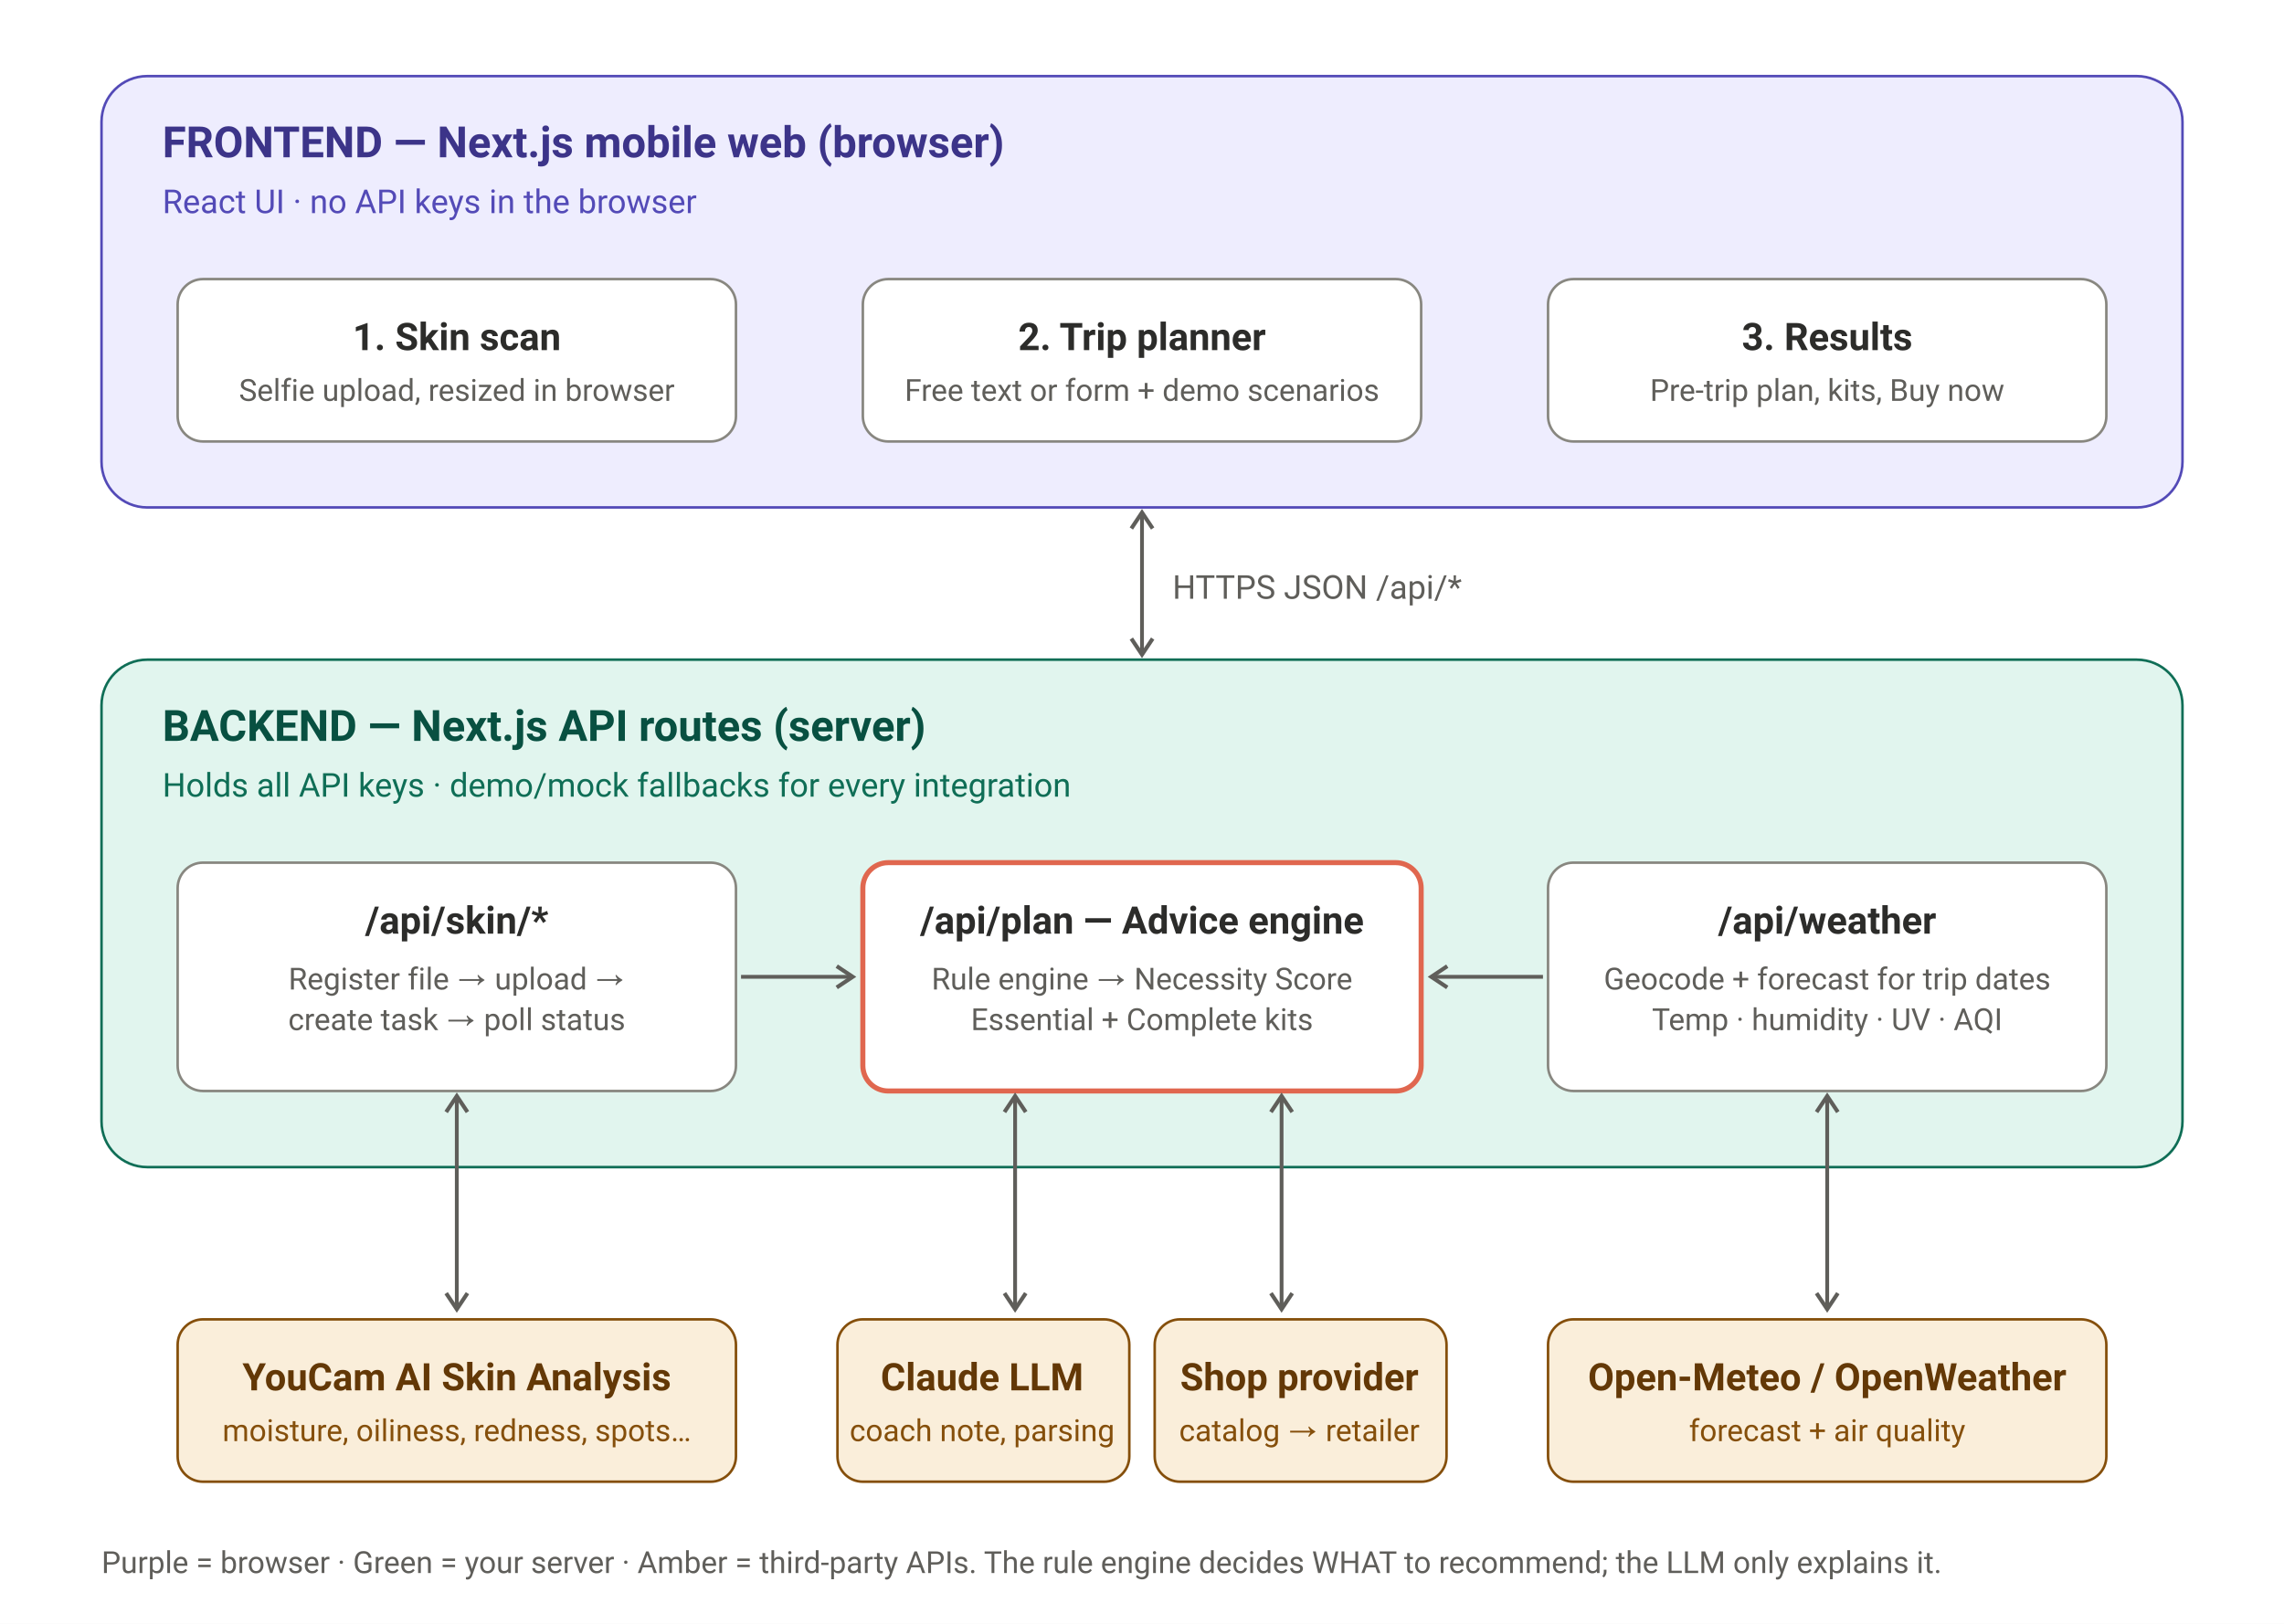
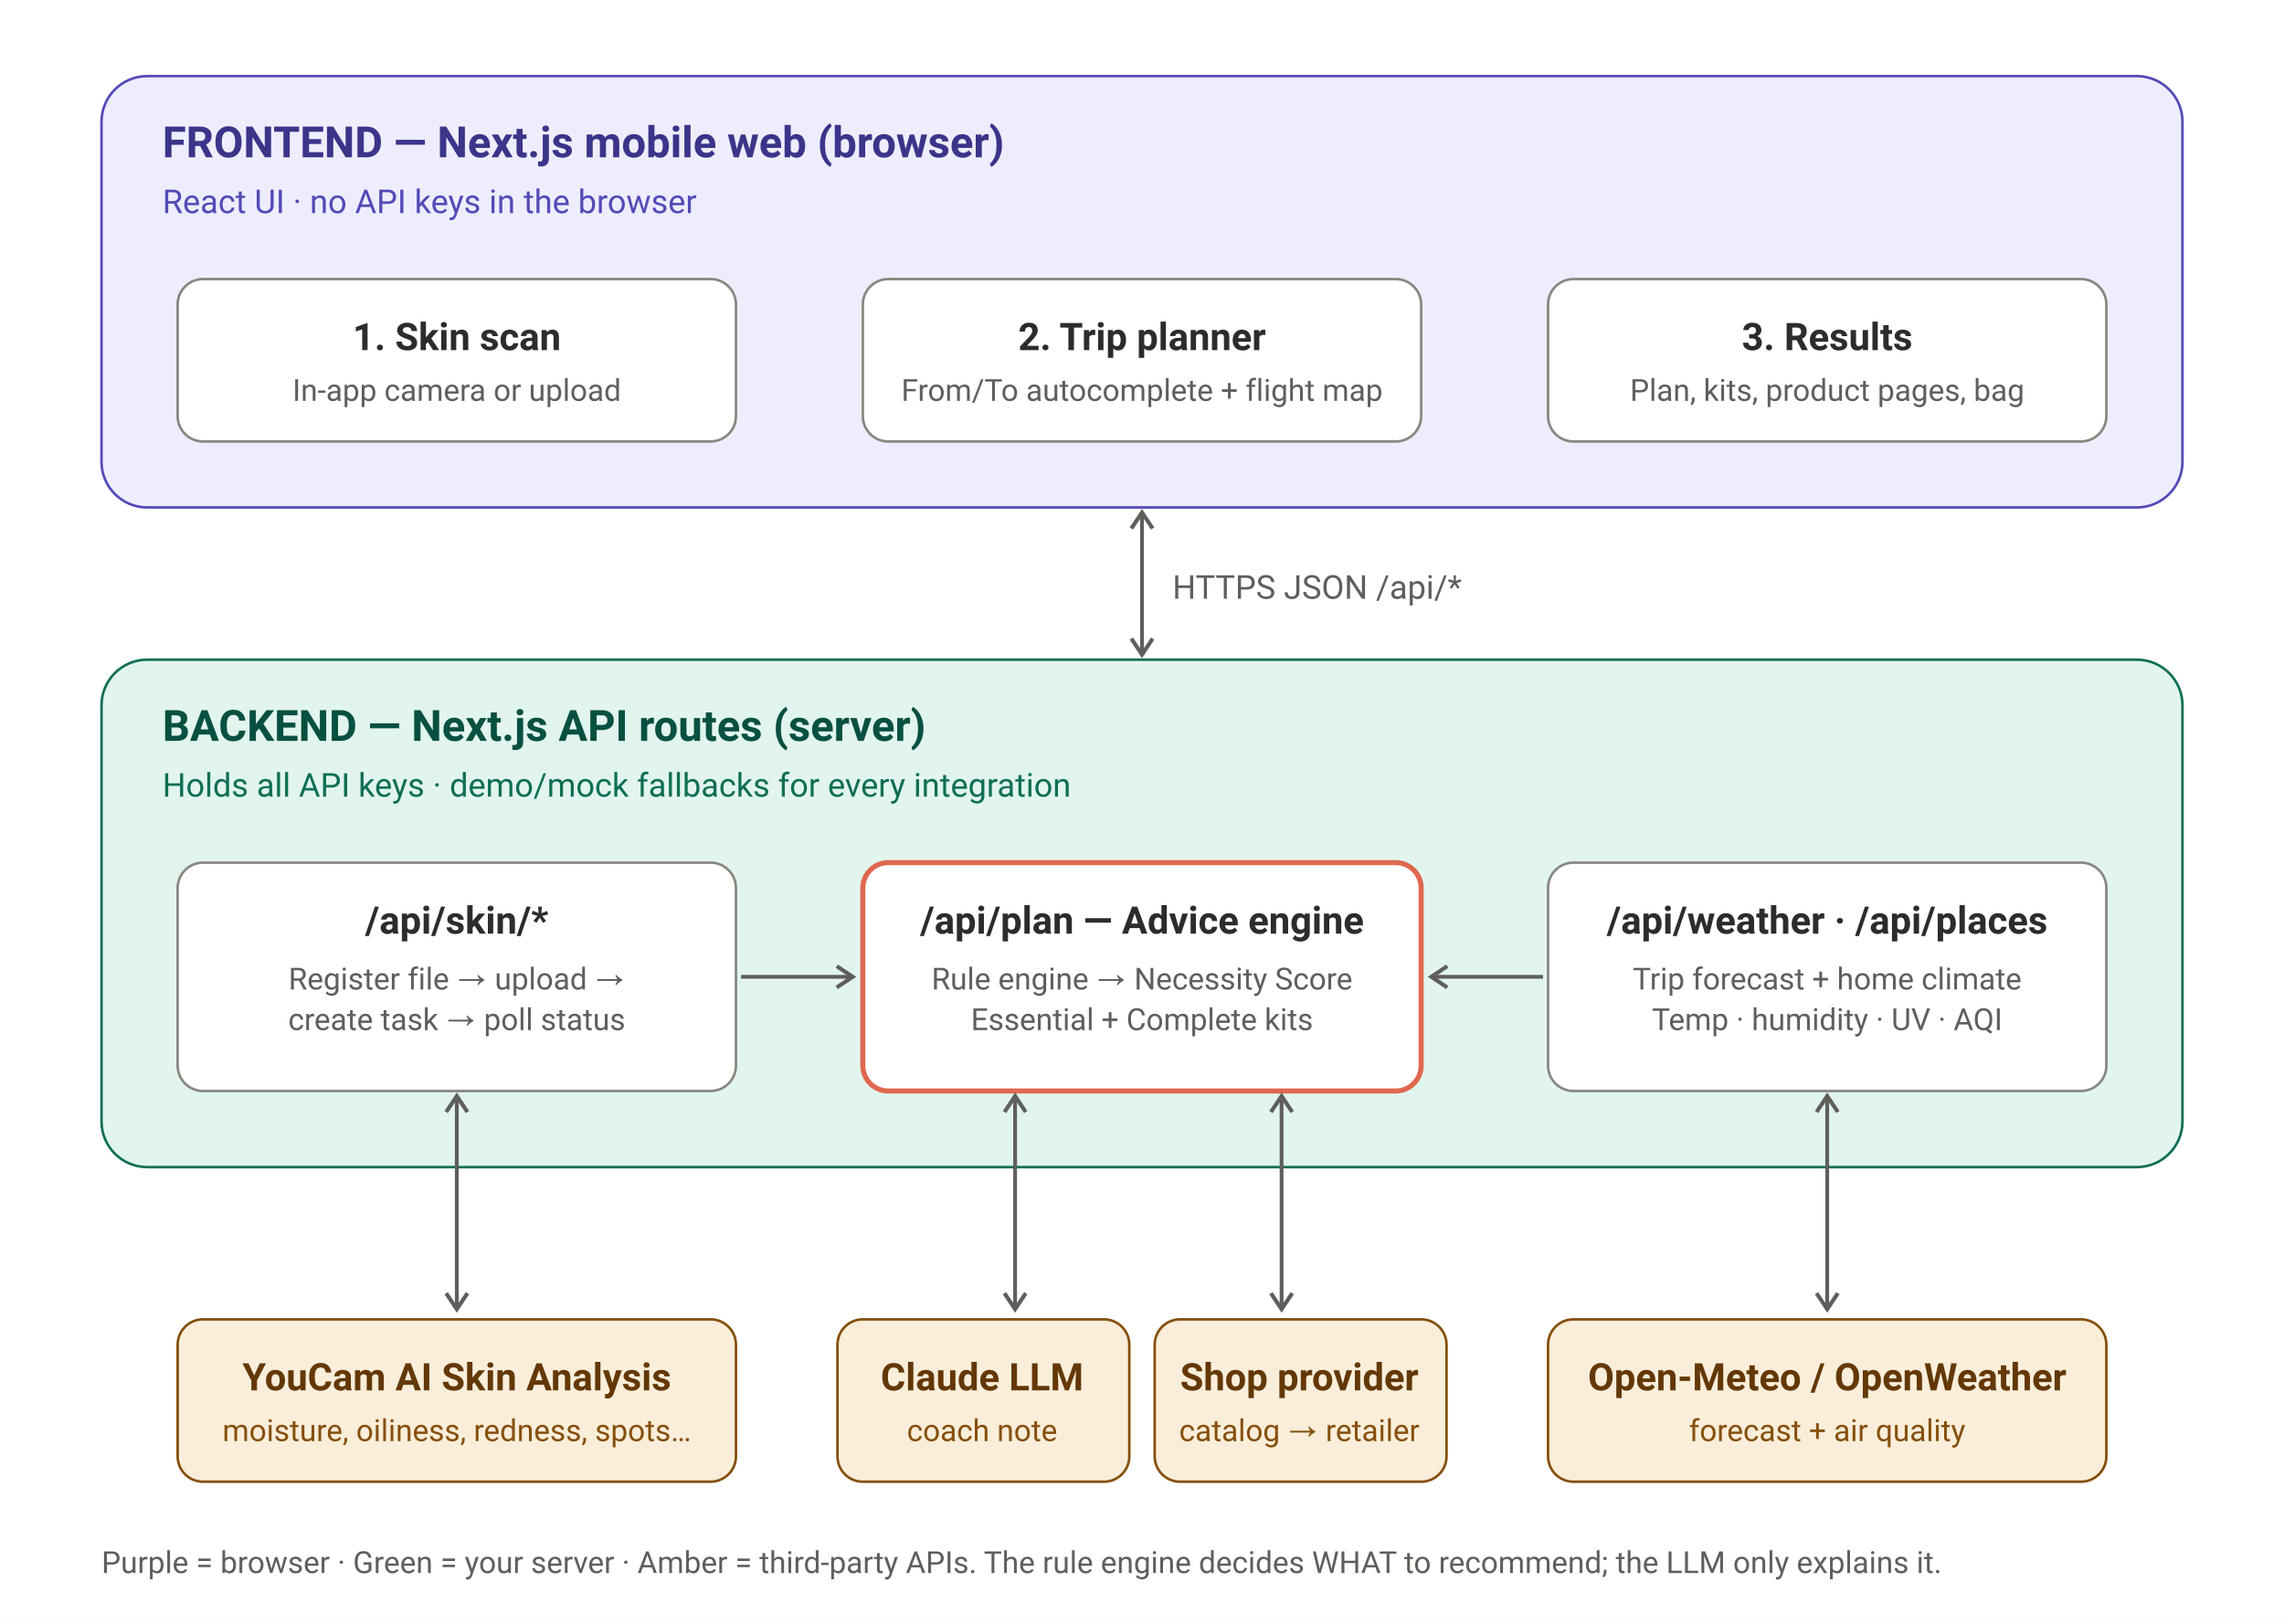
<svg xmlns="http://www.w3.org/2000/svg" viewBox="0 0 900 640" font-family="-apple-system, Segoe UI, Roboto, Helvetica, Arial, sans-serif">
  <defs>
    <marker id="a" viewBox="0 0 10 10" refX="8" refY="5" markerWidth="7" markerHeight="7" orient="auto-start-reverse">
      <path d="M2 1L8 5L2 9" fill="none" stroke="#5f5e5a" stroke-width="1.5" />
    </marker>
  </defs>
  <rect width="900" height="640" fill="#ffffff" />
  <rect x="40" y="30" width="820" height="170" rx="18" fill="#eeedfe" stroke="#534ab7" />
  <text x="64" y="62" font-size="17" font-weight="600" fill="#3c3489">FRONTEND — Next.js mobile web (browser)</text>
  <text x="64" y="84" font-size="13" fill="#534ab7">React UI · no API keys in the browser</text>
  <g font-size="15" text-anchor="middle">
    <rect x="70" y="110" width="220" height="64" rx="10" fill="#fff" stroke="#888780" />
    <text x="180" y="138" font-weight="600" fill="#2c2c2a">1. Skin scan</text>
-     <text x="180" y="158" font-size="12" fill="#5f5e5a">Selfie upload, resized in browser</text>
+     <text x="180" y="158" font-size="12" fill="#5f5e5a">In-app camera or upload</text>
    <rect x="340" y="110" width="220" height="64" rx="10" fill="#fff" stroke="#888780" />
    <text x="450" y="138" font-weight="600" fill="#2c2c2a">2. Trip planner</text>
-     <text x="450" y="158" font-size="12" fill="#5f5e5a">Free text or form + demo scenarios</text>
+     <text x="450" y="158" font-size="12" fill="#5f5e5a">From/To autocomplete + flight map</text>
    <rect x="610" y="110" width="220" height="64" rx="10" fill="#fff" stroke="#888780" />
    <text x="720" y="138" font-weight="600" fill="#2c2c2a">3. Results</text>
-     <text x="720" y="158" font-size="12" fill="#5f5e5a">Pre-trip plan, kits, Buy now</text>
+     <text x="720" y="158" font-size="12" fill="#5f5e5a">Plan, kits, product pages, bag</text>
  </g>
  <line x1="450" y1="202" x2="450" y2="258" stroke="#5f5e5a" stroke-width="1.5" marker-start="url(#a)" marker-end="url(#a)" />
  <text x="462" y="236" font-size="13" fill="#5f5e5a">HTTPS JSON  /api/*</text>
  <rect x="40" y="260" width="820" height="200" rx="18" fill="#e1f5ee" stroke="#0f6e56" />
  <text x="64" y="292" font-size="17" font-weight="600" fill="#085041">BACKEND — Next.js API routes (server)</text>
  <text x="64" y="314" font-size="13" fill="#0f6e56">Holds all API keys · demo/mock fallbacks for every integration</text>
  <g font-size="15" text-anchor="middle">
    <rect x="70" y="340" width="220" height="90" rx="10" fill="#fff" stroke="#888780" />
    <text x="180" y="368" font-weight="600" fill="#2c2c2a">/api/skin/*</text>
    <text x="180" y="390" font-size="12" fill="#5f5e5a">Register file → upload →</text>
    <text x="180" y="406" font-size="12" fill="#5f5e5a">create task → poll status</text>
    <rect x="340" y="340" width="220" height="90" rx="10" fill="#fff" stroke="#e0674f" stroke-width="2" />
    <text x="450" y="368" font-weight="600" fill="#2c2c2a">/api/plan — Advice engine</text>
    <text x="450" y="390" font-size="12" fill="#5f5e5a">Rule engine → Necessity Score</text>
    <text x="450" y="406" font-size="12" fill="#5f5e5a">Essential + Complete kits</text>
    <rect x="610" y="340" width="220" height="90" rx="10" fill="#fff" stroke="#888780" />
-     <text x="720" y="368" font-weight="600" fill="#2c2c2a">/api/weather</text>
-     <text x="720" y="390" font-size="12" fill="#5f5e5a">Geocode + forecast for trip dates</text>
+     <text x="720" y="368" font-weight="600" fill="#2c2c2a">/api/weather · /api/places</text>
+     <text x="720" y="390" font-size="12" fill="#5f5e5a">Trip forecast + home climate</text>
    <text x="720" y="406" font-size="12" fill="#5f5e5a">Temp · humidity · UV · AQI</text>
  </g>
  <line x1="292" y1="385" x2="336" y2="385" stroke="#5f5e5a" stroke-width="1.5" marker-end="url(#a)" />
  <line x1="608" y1="385" x2="564" y2="385" stroke="#5f5e5a" stroke-width="1.5" marker-end="url(#a)" />
  <g font-size="15" text-anchor="middle">
    <rect x="70" y="520" width="220" height="64" rx="10" fill="#faeeda" stroke="#854f0b" />
    <text x="180" y="548" font-weight="600" fill="#633806">YouCam AI Skin Analysis</text>
    <text x="180" y="568" font-size="12" fill="#854f0b">moisture, oiliness, redness, spots…</text>
    <rect x="330" y="520" width="115" height="64" rx="10" fill="#faeeda" stroke="#854f0b" />
    <text x="387" y="548" font-weight="600" fill="#633806">Claude LLM</text>
-     <text x="387" y="568" font-size="12" fill="#854f0b">coach note, parsing</text>
+     <text x="387" y="568" font-size="12" fill="#854f0b">coach note</text>
    <rect x="455" y="520" width="115" height="64" rx="10" fill="#faeeda" stroke="#854f0b" />
    <text x="512" y="548" font-weight="600" fill="#633806">Shop provider</text>
    <text x="512" y="568" font-size="12" fill="#854f0b">catalog → retailer</text>
    <rect x="610" y="520" width="220" height="64" rx="10" fill="#faeeda" stroke="#854f0b" />
    <text x="720" y="548" font-weight="600" fill="#633806">Open-Meteo / OpenWeather</text>
    <text x="720" y="568" font-size="12" fill="#854f0b">forecast + air quality</text>
  </g>
  <line x1="180" y1="432" x2="180" y2="516" stroke="#5f5e5a" stroke-width="1.5" marker-start="url(#a)" marker-end="url(#a)" />
  <line x1="400" y1="432" x2="400" y2="516" stroke="#5f5e5a" stroke-width="1.5" marker-start="url(#a)" marker-end="url(#a)" />
  <line x1="505" y1="432" x2="505" y2="516" stroke="#5f5e5a" stroke-width="1.5" marker-start="url(#a)" marker-end="url(#a)" />
  <line x1="720" y1="432" x2="720" y2="516" stroke="#5f5e5a" stroke-width="1.5" marker-start="url(#a)" marker-end="url(#a)" />
  <text x="40" y="620" font-size="12" fill="#5f5e5a">Purple = browser · Green = your server · Amber = third-party APIs. The rule engine decides WHAT to recommend; the LLM only explains it.</text>
</svg>
